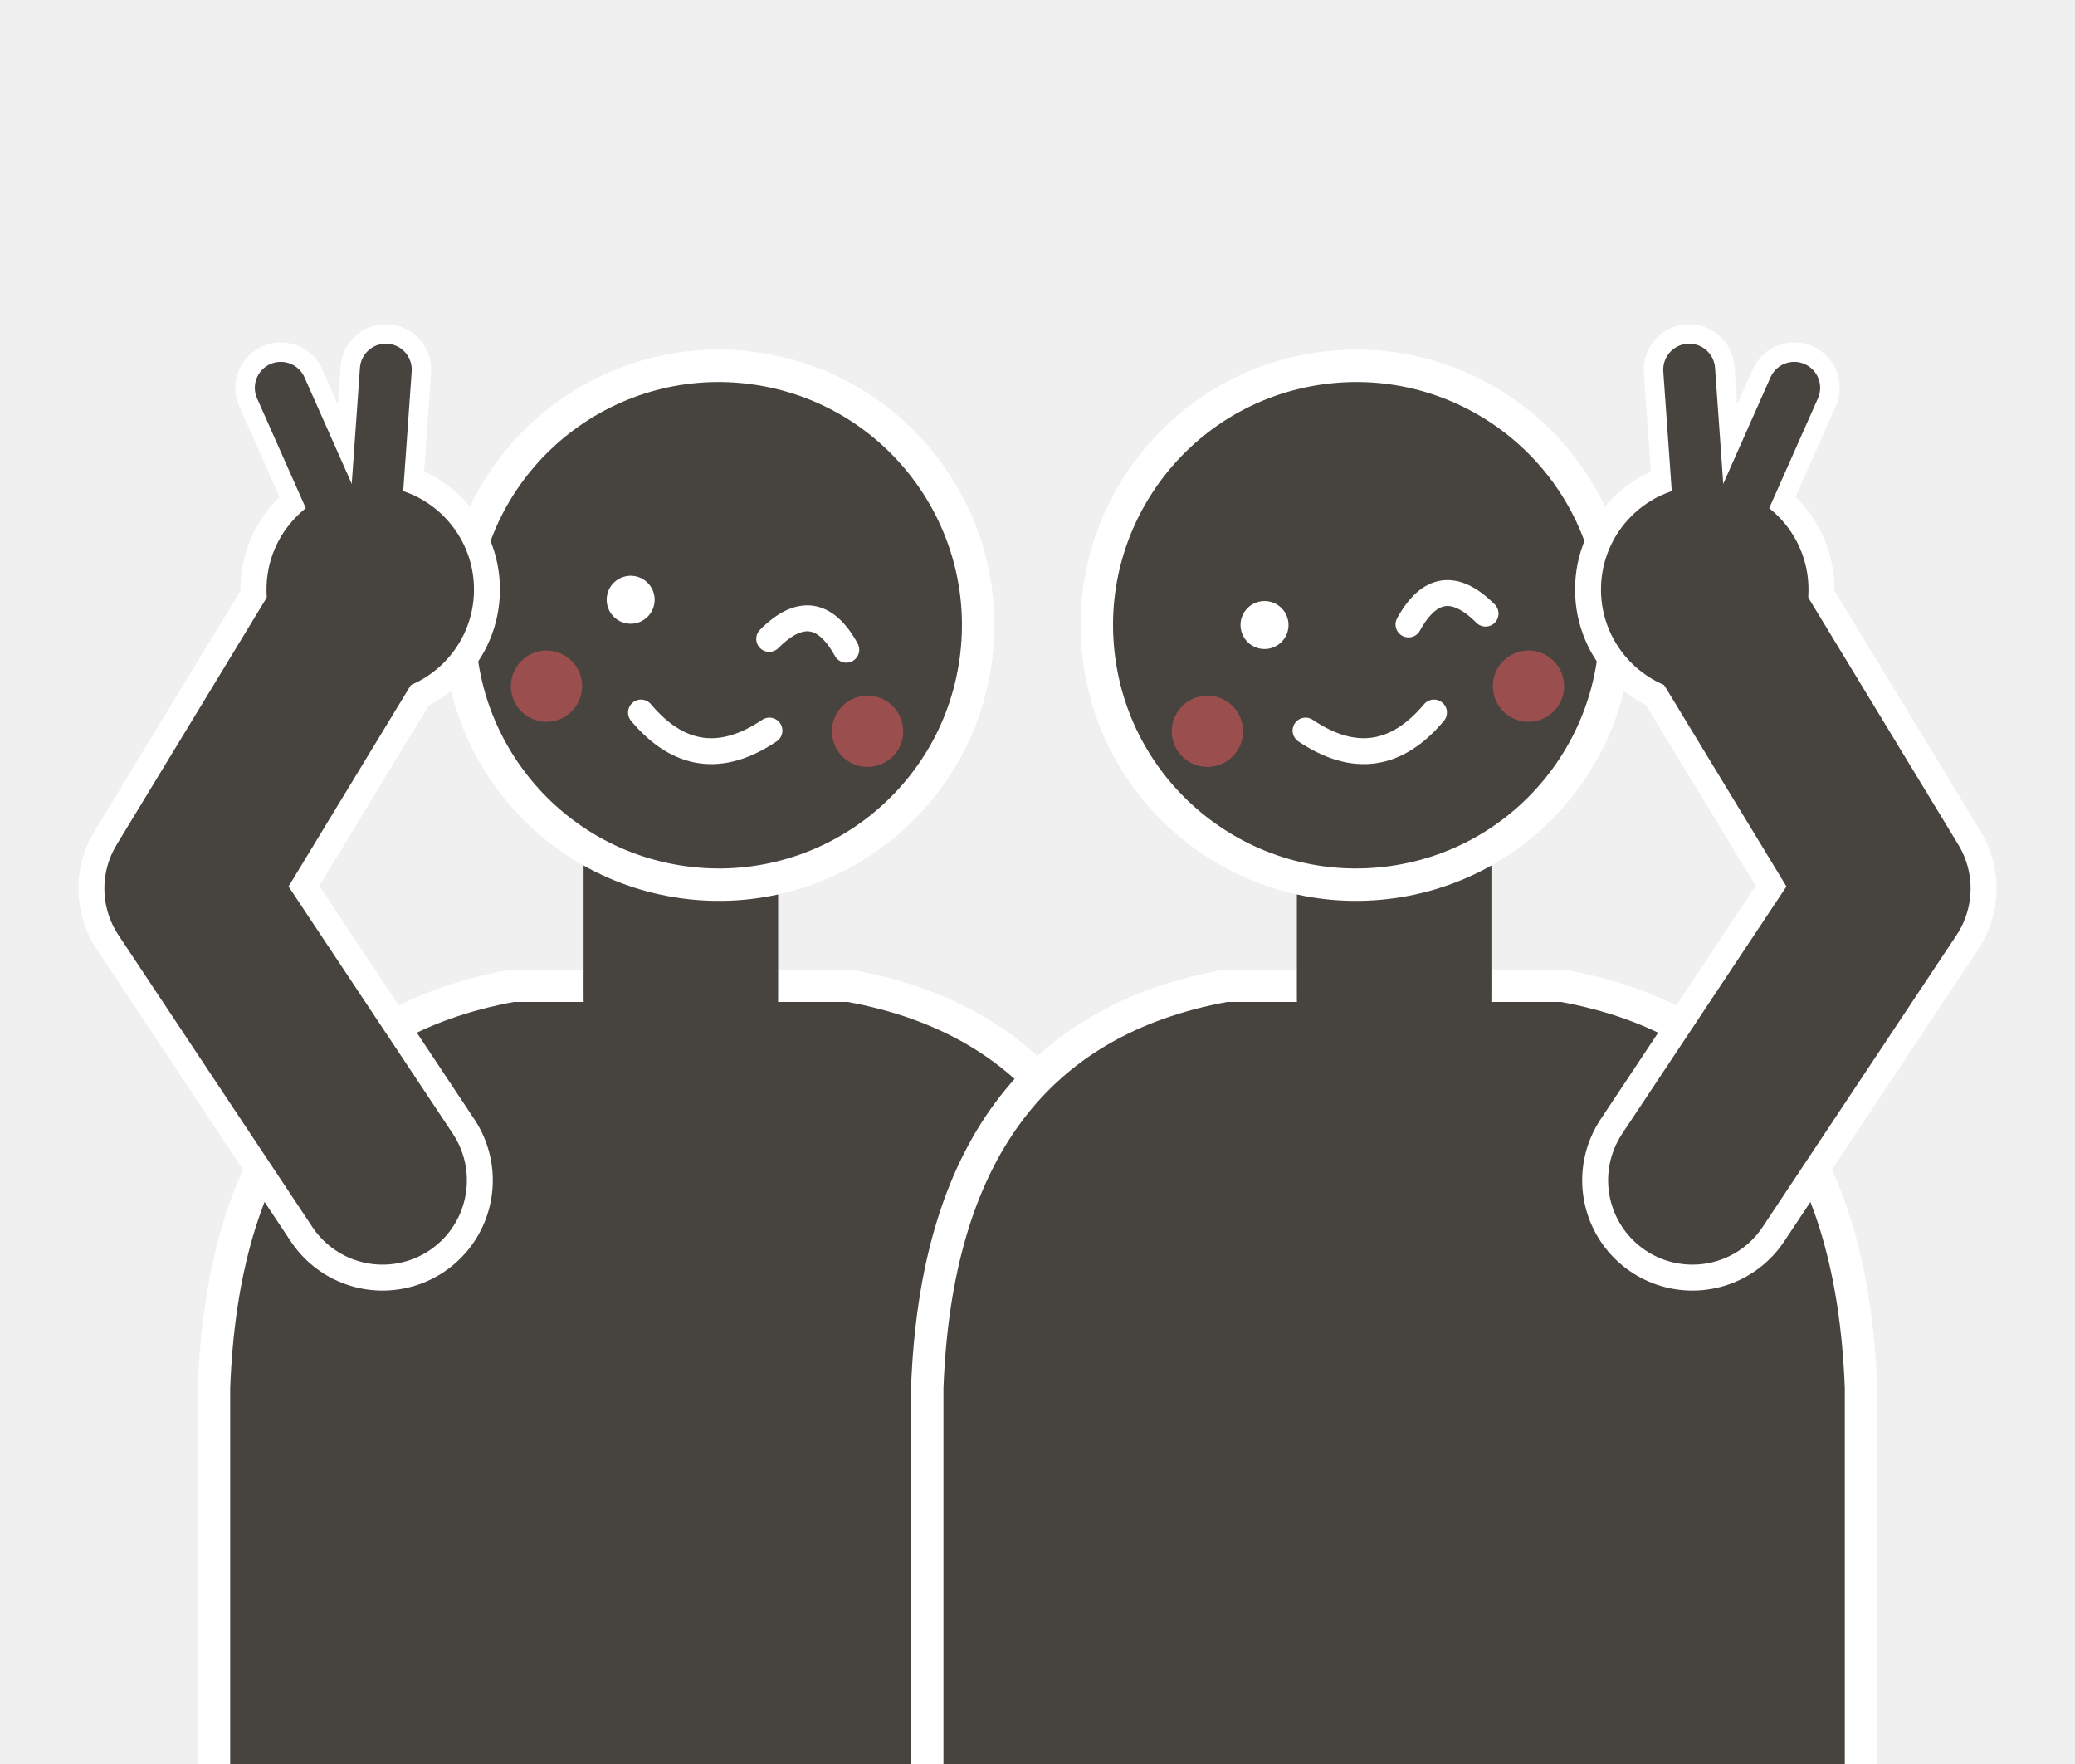
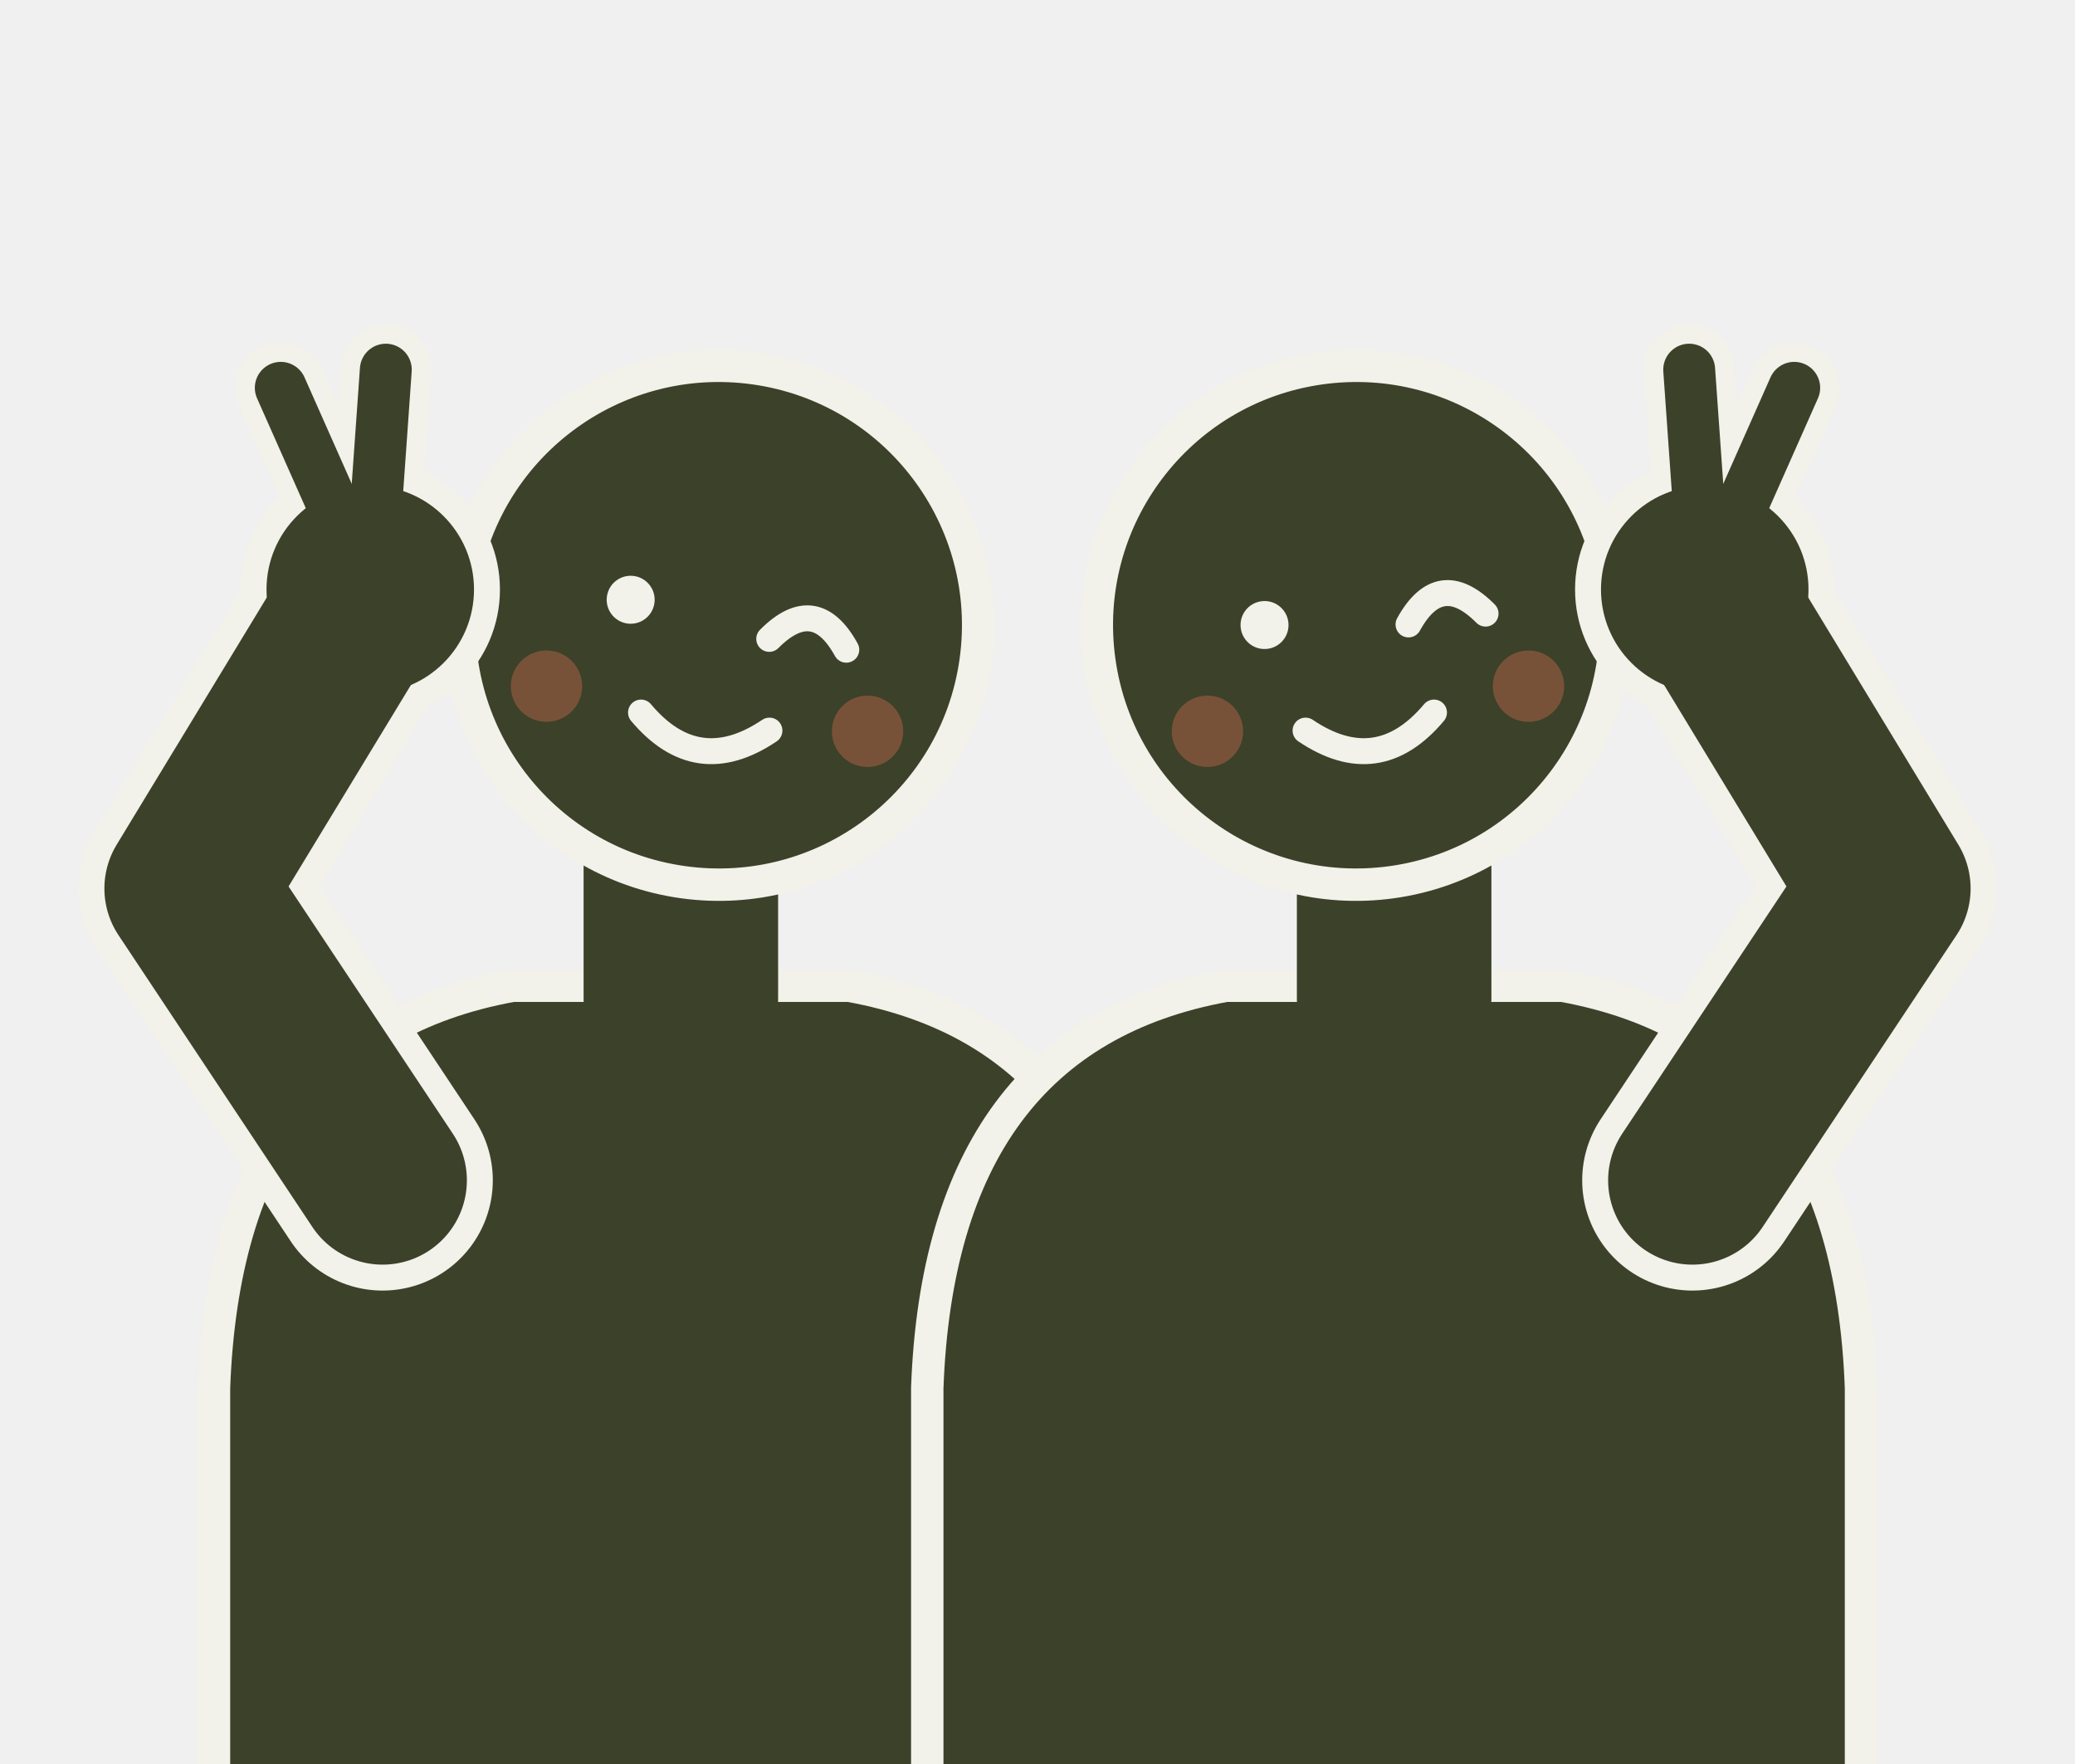
<svg xmlns="http://www.w3.org/2000/svg" viewBox="0 0 320 272" role="img" aria-label="윙크 브이">
-   <g fill="none" stroke="#47433e" stroke-linecap="round" stroke-linejoin="round">
-     <path transform="translate(105 0) rotate(0 0 272) translate(0 272) scale(1) translate(0 -272)" d="M-72 420 L-72 214 Q-70 160 -26 152 L26 152 Q70 160 72 214 L72 420 Z" fill="#47433e" stroke="#ffffff" stroke-width="5" />
-     <rect transform="translate(105 0) rotate(0 0 272) translate(0 272) scale(1) translate(0 -272)" x="-15" y="118" width="30" height="44" rx="8" fill="#47433e" stroke="none" />
+   <g fill="none" stroke="#3c4129" stroke-linecap="round" stroke-linejoin="round">
+     <path transform="translate(105 0) rotate(0 0 272) translate(0 272) scale(1) translate(0 -272)" d="M-72 420 L-72 214 Q-70 160 -26 152 L26 152 Q70 160 72 214 L72 420 Z" fill="#3c4129" stroke="#f2f1ea" stroke-width="5" />
+     <rect transform="translate(105 0) rotate(0 0 272) translate(0 272) scale(1) translate(0 -272)" x="-15" y="118" width="30" height="44" rx="8" fill="#3c4129" stroke="none" />
    <g transform="translate(105 0) rotate(0 0 272) translate(0 272) scale(1) translate(0 -272) rotate(8 0 138) translate(0 96)">
-       <circle r="40" fill="#47433e" stroke="#ffffff" stroke-width="5" />
-       <circle cx="-14" cy="-2" r="4.2" fill="#ffffff" />
-       <path d="M8 1 Q14 -7 20 1" stroke="#ffffff" stroke-width="4" fill="none" />
-       <path d="M-10 15 Q0 24 10 15" stroke="#ffffff" stroke-width="4" fill="none" />
-       <circle cx="-25" cy="13" r="6" fill="#ff5a5f" opacity=".45" />
-       <circle cx="25" cy="13" r="6" fill="#ff5a5f" opacity=".45" />
+       <circle r="40" fill="#3c4129" stroke="#f2f1ea" stroke-width="5" />
+       <circle cx="-14" cy="-2" r="4.2" fill="#f2f1ea" />
+       <path d="M8 1 Q14 -7 20 1" stroke="#f2f1ea" stroke-width="4" fill="none" />
+       <path d="M-10 15 Q0 24 10 15" stroke="#f2f1ea" stroke-width="4" fill="none" />
+       <circle cx="-25" cy="13" r="6" fill="#c0674a" opacity=".45" />
+       <circle cx="25" cy="13" r="6" fill="#c0674a" opacity=".45" />
    </g>
-     <path d="M59 182 L29.1 137 L57.1 90.9" stroke="#ffffff" stroke-width="34" />
-     <path d="M57.1 90.9 L43.3 59.8" stroke="#ffffff" stroke-width="14" />
-     <path d="M57.1 90.9 L59.5 57" stroke="#ffffff" stroke-width="14" />
-     <circle cx="57.1" cy="90.9" r="20" fill="#ffffff" stroke="none" />
+     <path d="M59 182 L29.1 137 L57.1 90.9" stroke="#f2f1ea" stroke-width="34" />
+     <path d="M57.1 90.9 L43.3 59.8" stroke="#f2f1ea" stroke-width="14" />
+     <path d="M57.1 90.9 L59.5 57" stroke="#f2f1ea" stroke-width="14" />
+     <circle cx="57.1" cy="90.9" r="20" fill="#f2f1ea" stroke="none" />
    <path d="M59 182 L29.1 137 L57.1 90.9" stroke-width="26" />
    <path d="M57.1 90.9 L43.3 59.8" stroke-width="8" />
    <path d="M57.1 90.9 L59.5 57" stroke-width="8" />
-     <circle cx="57.1" cy="90.9" r="16" fill="#47433e" stroke="none" />
-     <path transform="translate(215 0) rotate(0 0 272) translate(0 272) scale(1) translate(0 -272)" d="M-72 420 L-72 214 Q-70 160 -26 152 L26 152 Q70 160 72 214 L72 420 Z" fill="#47433e" stroke="#ffffff" stroke-width="5" />
-     <rect transform="translate(215 0) rotate(0 0 272) translate(0 272) scale(1) translate(0 -272)" x="-15" y="118" width="30" height="44" rx="8" fill="#47433e" stroke="none" />
+     <circle cx="57.1" cy="90.9" r="16" fill="#3c4129" stroke="none" />
+     <path transform="translate(215 0) rotate(0 0 272) translate(0 272) scale(1) translate(0 -272)" d="M-72 420 L-72 214 Q-70 160 -26 152 L26 152 Q70 160 72 214 L72 420 Z" fill="#3c4129" stroke="#f2f1ea" stroke-width="5" />
+     <rect transform="translate(215 0) rotate(0 0 272) translate(0 272) scale(1) translate(0 -272)" x="-15" y="118" width="30" height="44" rx="8" fill="#3c4129" stroke="none" />
    <g transform="translate(215 0) rotate(0 0 272) translate(0 272) scale(1) translate(0 -272) rotate(-8 0 138) translate(0 96)">
-       <circle r="40" fill="#47433e" stroke="#ffffff" stroke-width="5" />
-       <circle cx="-14" cy="-2" r="4.2" fill="#ffffff" />
-       <path d="M8 1 Q14 -7 20 1" stroke="#ffffff" stroke-width="4" fill="none" />
-       <path d="M-10 15 Q0 24 10 15" stroke="#ffffff" stroke-width="4" fill="none" />
-       <circle cx="-25" cy="13" r="6" fill="#ff5a5f" opacity=".45" />
-       <circle cx="25" cy="13" r="6" fill="#ff5a5f" opacity=".45" />
+       <circle r="40" fill="#3c4129" stroke="#f2f1ea" stroke-width="5" />
+       <circle cx="-14" cy="-2" r="4.2" fill="#f2f1ea" />
+       <path d="M8 1 Q14 -7 20 1" stroke="#f2f1ea" stroke-width="4" fill="none" />
+       <path d="M-10 15 Q0 24 10 15" stroke="#f2f1ea" stroke-width="4" fill="none" />
+       <circle cx="-25" cy="13" r="6" fill="#c0674a" opacity=".45" />
+       <circle cx="25" cy="13" r="6" fill="#c0674a" opacity=".45" />
    </g>
-     <path d="M261 182 L290.9 137 L262.9 90.9" stroke="#ffffff" stroke-width="34" />
-     <path d="M262.9 90.9 L260.5 57" stroke="#ffffff" stroke-width="14" />
-     <path d="M262.9 90.9 L276.7 59.8" stroke="#ffffff" stroke-width="14" />
-     <circle cx="262.9" cy="90.9" r="20" fill="#ffffff" stroke="none" />
+     <path d="M261 182 L290.9 137 L262.9 90.9" stroke="#f2f1ea" stroke-width="34" />
+     <path d="M262.9 90.9 L260.5 57" stroke="#f2f1ea" stroke-width="14" />
+     <path d="M262.9 90.9 L276.7 59.8" stroke="#f2f1ea" stroke-width="14" />
+     <circle cx="262.9" cy="90.9" r="20" fill="#f2f1ea" stroke="none" />
    <path d="M261 182 L290.9 137 L262.9 90.9" stroke-width="26" />
    <path d="M262.9 90.9 L260.5 57" stroke-width="8" />
    <path d="M262.9 90.9 L276.7 59.8" stroke-width="8" />
-     <circle cx="262.9" cy="90.9" r="16" fill="#47433e" stroke="none" />
+     <circle cx="262.9" cy="90.9" r="16" fill="#3c4129" stroke="none" />
  </g>
</svg>
